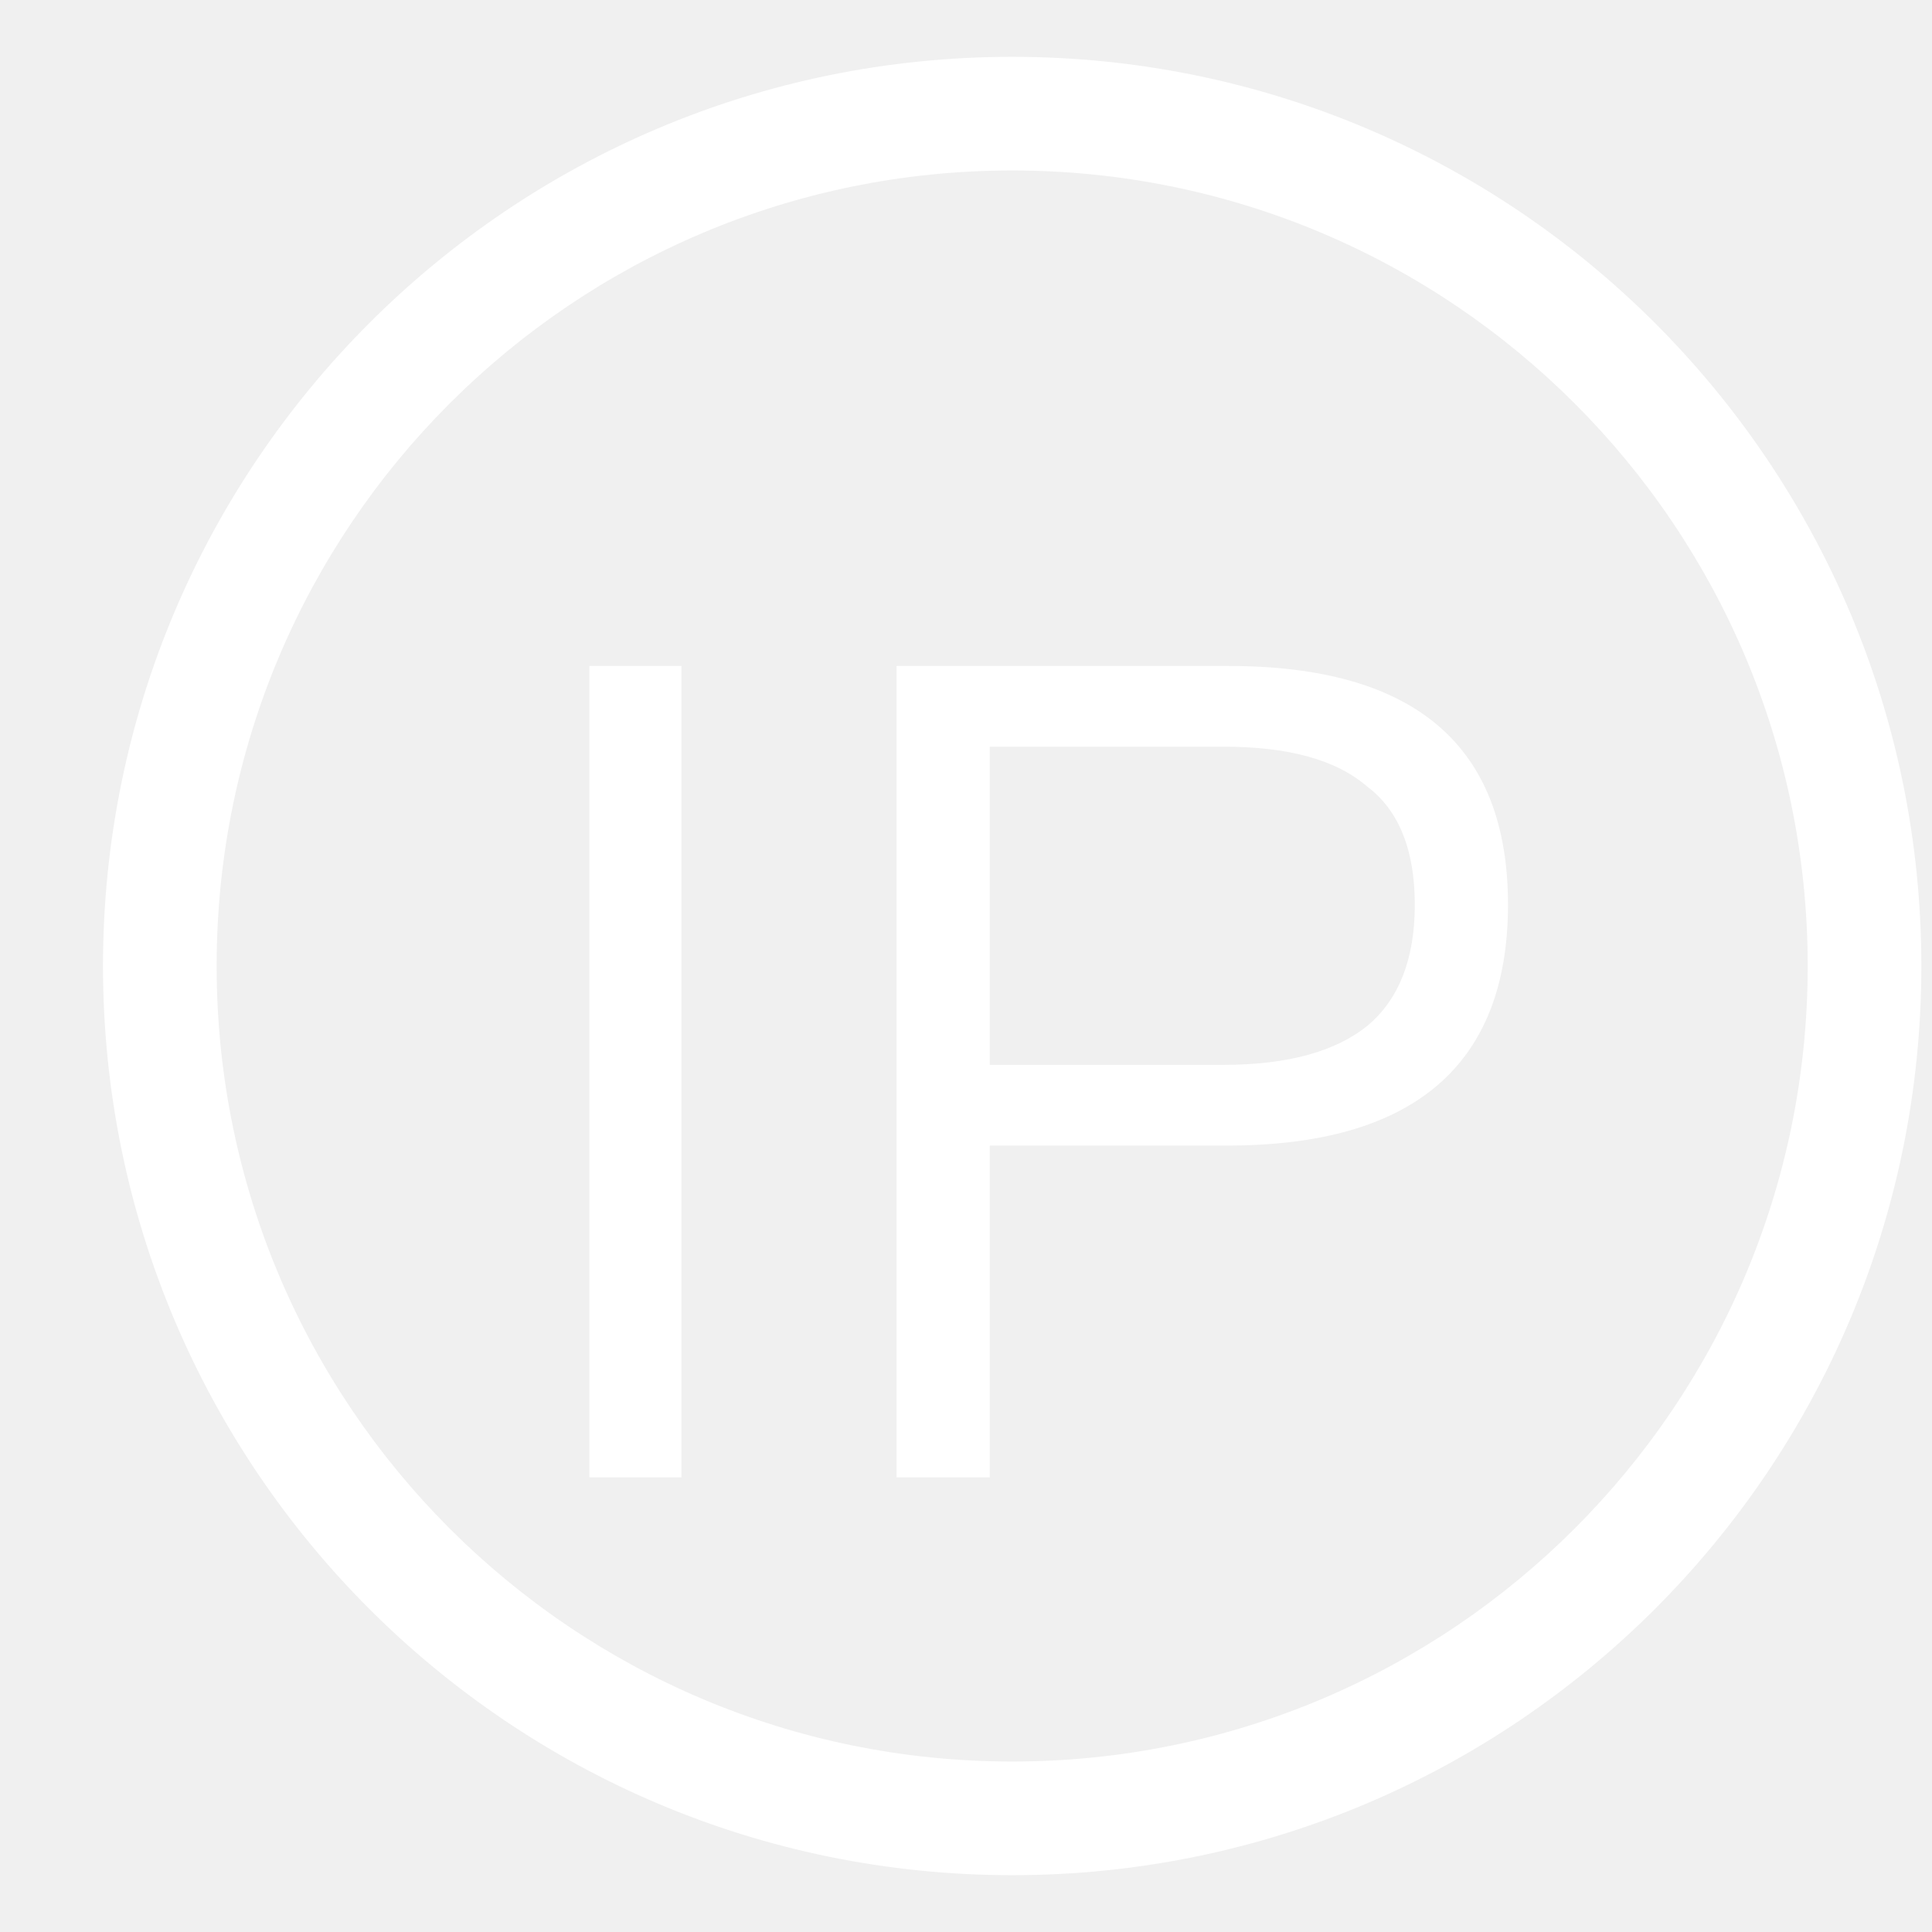
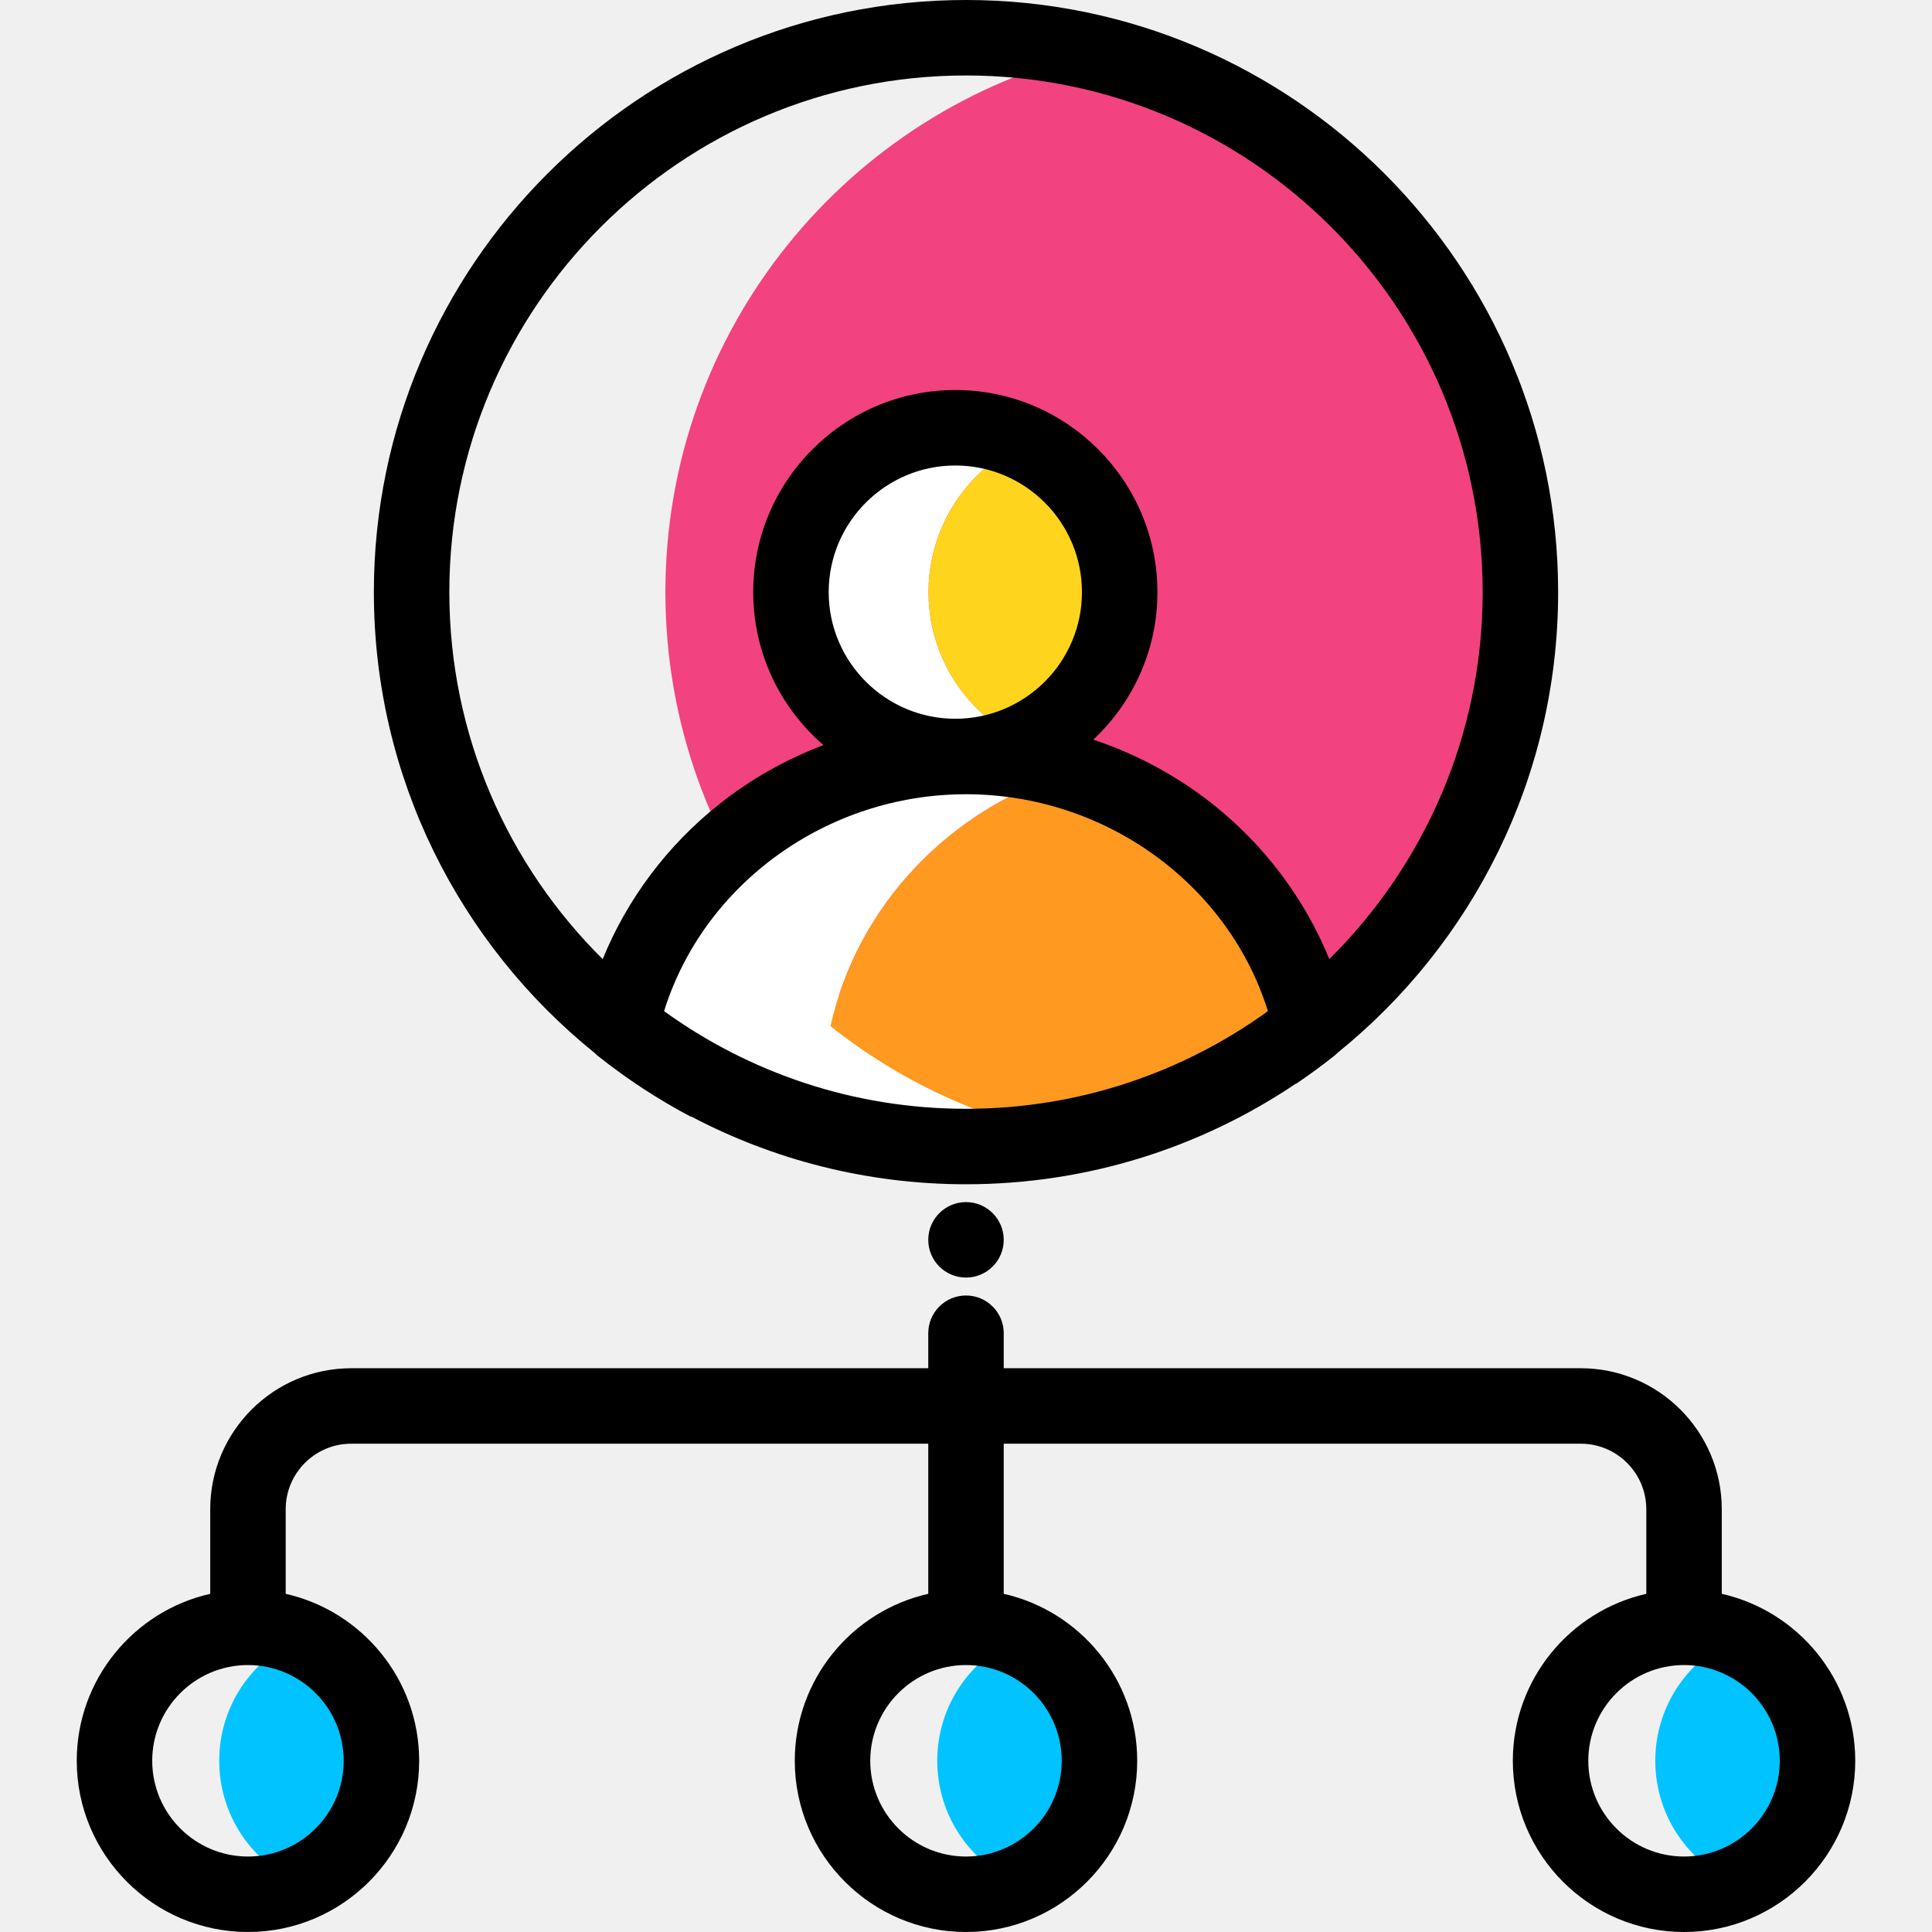
- <svg xmlns="http://www.w3.org/2000/svg" t="1574148258183" class="icon" viewBox="0 0 1024 1024" version="1.1" p-id="3595" width="128" height="128">
-   <defs>
-     <style type="text/css" />
-   </defs>
-   <path d="M1018.353 512C1018.353 245.864 802.607 30.118 536.471 30.118 270.334 30.118 54.588 245.864 54.588 512 54.588 778.136 270.334 993.882 536.471 993.882 802.607 993.882 1018.353 778.136 1018.353 512ZM114.824 512C114.824 279.131 303.601 90.353 536.471 90.353 769.34 90.353 958.118 279.131 958.118 512 958.118 744.869 769.34 933.647 536.471 933.647 303.601 933.647 114.824 744.869 114.824 512ZM312.395 352.979 312.395 783.059 361.186 783.059 361.186 352.979 312.395 352.979ZM475.203 352.979 475.203 783.059 524.596 783.059 524.596 607.172 650.487 607.172C749.273 607.172 799.269 564.405 799.269 479.473 799.269 395.144 749.876 352.979 651.09 352.979L475.203 352.979ZM524.596 395.746 648.078 395.746C682.412 395.746 707.711 402.372 724.577 416.828 741.443 429.478 749.876 450.56 749.876 479.473 749.876 508.386 741.443 529.468 725.179 543.322 708.313 557.176 683.014 564.405 648.078 564.405L524.596 564.405 524.596 395.746Z" p-id="3596" fill="#ffffff" />
+ <svg xmlns="http://www.w3.org/2000/svg" version="1.1" id="Capa_1" x="0px" y="0px" viewBox="0 0 512.001 512.001" style="enable-background:new 0 0 512.001 512.001;" xml:space="preserve">
+   <path style="fill:#F2427F;" d="M289.63,13.872c-64.935,15.207-113.292,73.479-113.292,143.05s48.357,127.843,113.292,143.05  c64.935-15.207,113.292-73.479,113.292-143.05S354.564,29.079,289.63,13.872z" />
+   <path style="fill:#FFFFFF;" d="M246.071,156.922c0-17.547,10.38-32.66,25.33-39.56c-5.547-2.56-11.719-3.999-18.229-3.999  c-24.057,0-43.559,19.502-43.559,43.559s19.502,43.559,43.559,43.559c6.511,0,12.682-1.439,18.229-3.999  C256.451,189.581,246.071,174.468,246.071,156.922z" />
+   <path style="fill:#FFD41D;" d="M296.731,156.922c0-17.547-10.38-32.66-25.33-39.56c-14.95,6.901-25.33,22.014-25.33,39.56  s10.38,32.659,25.33,39.56C286.352,189.581,296.731,174.468,296.731,156.922z" />
+   <path style="fill:#FFFFFF;" d="M283.754,204.55c-8.77-2.64-18.089-4.069-27.754-4.069l0,0c-44.845,0-82.312,30.61-91.413,71.458  c25.09,19.968,56.855,31.905,91.413,31.905c9.489,0,18.766-0.905,27.754-2.625c-23.744-4.542-45.458-14.795-63.659-29.28  C227.235,239.895,251.834,214.158,283.754,204.55z" />
+   <path style="fill:#FF991F;" d="M283.754,204.55c-31.92,9.608-56.519,35.345-63.659,67.389c18.2,14.484,39.915,24.738,63.659,29.28  c23.743-4.542,45.458-14.795,63.659-29.28C340.273,239.895,315.675,214.158,283.754,204.55z" />
+   <g>
+     <path style="fill:#00C3FF;" d="M79.589,434.085c-12.637,5.396-21.495,17.934-21.495,32.543s8.858,27.147,21.495,32.543   c12.637-5.396,21.494-17.934,21.494-32.543C101.083,452.019,92.225,439.481,79.589,434.085z" />
+     <path style="fill:#00C3FF;" d="M269.878,434.085c-12.637,5.396-21.494,17.934-21.494,32.543s8.858,27.147,21.494,32.543   c12.637-5.396,21.494-17.934,21.494-32.543C291.372,452.019,282.514,439.481,269.878,434.085z" />
+     <path style="fill:#00C3FF;" d="M460.166,434.085c-12.637,5.396-21.495,17.934-21.495,32.543s8.858,27.147,21.495,32.543   c12.637-5.396,21.494-17.934,21.494-32.543C481.66,452.019,472.803,439.481,460.166,434.085z" />
+   </g>
+   <path d="M456.289,422.381v-22.412c0-20.607-16.766-37.373-37.373-37.373H266v-9.278c0-5.523-4.478-10-10-10s-10,4.477-10,10v9.278  H93.084c-20.607,0-37.373,16.765-37.373,37.373v22.412c-20.22,4.568-35.371,22.666-35.371,44.248  C20.34,491.646,40.693,512,65.711,512c25.019,0,45.372-20.354,45.372-45.372c0-21.582-15.151-39.68-35.372-44.248v-22.412  c0-9.579,7.794-17.373,17.373-17.373H246v39.784c-20.221,4.568-35.372,22.666-35.372,44.248C210.628,491.646,230.981,512,256,512  s45.372-20.354,45.372-45.372c0-21.582-15.151-39.68-35.372-44.248v-39.784h152.916c9.579,0,17.373,7.793,17.373,17.373v22.412  c-20.221,4.568-35.372,22.666-35.372,44.248c0,25.018,20.354,45.372,45.372,45.372s45.371-20.354,45.371-45.372  C491.66,445.047,476.509,426.949,456.289,422.381z M91.083,466.628c0,13.99-11.382,25.372-25.372,25.372  c-13.989,0-25.371-11.382-25.371-25.372c0-13.99,11.382-25.372,25.371-25.372C79.701,441.256,91.083,452.638,91.083,466.628z   M281.372,466.628C281.372,480.618,269.99,492,256,492s-25.372-11.382-25.372-25.372c0-13.99,11.382-25.372,25.372-25.372  S281.372,452.638,281.372,466.628z M446.289,492c-13.99,0-25.372-11.382-25.372-25.372c0-13.99,11.382-25.372,25.372-25.372  c13.989,0,25.371,11.382,25.371,25.372S460.279,492,446.289,492z" />
+   <path d="M412.922,156.922C412.922,70.395,342.527,0,256,0S99.078,70.395,99.078,156.922c0,49.278,22.839,93.315,58.48,122.105  c0.257,0.254,0.515,0.508,0.802,0.737c7.836,6.236,16.122,11.648,24.777,16.211c0.001-0.036,0.001-0.072,0.002-0.108  c21.786,11.471,46.577,17.977,72.861,17.977c32.349,0,62.442-9.842,87.446-26.685c0.014,0.016,0.029,0.032,0.044,0.048  c3.459-2.335,6.846-4.813,10.151-7.443c0.287-0.228,0.545-0.482,0.802-0.737C390.083,250.237,412.922,206.2,412.922,156.922z   M119.078,156.922C119.078,81.423,180.501,20,256,20s136.922,61.423,136.922,136.922c0,37.997-15.563,72.424-40.642,97.255  c-6.496-15.935-17.151-30.188-30.96-41.124c-9.447-7.482-20.171-13.22-31.584-17.046c10.448-9.78,16.995-23.678,16.995-39.085  c0-29.533-24.026-53.56-53.559-53.56s-53.56,24.027-53.56,53.56c0,16.185,7.226,30.704,18.609,40.533  c-9.902,3.772-19.219,9.007-27.541,15.598c-13.809,10.936-24.465,25.189-30.96,41.124  C134.64,229.346,119.078,194.919,119.078,156.922z M253.172,190.481c-18.505,0-33.56-15.055-33.56-33.559  c0-18.505,15.055-33.56,33.56-33.56c18.504,0,33.559,15.055,33.559,33.56C286.73,175.426,271.676,190.481,253.172,190.481z   M175.988,267.963c10.471-33.66,43.123-57.482,80.012-57.482s69.541,23.822,80.012,57.482  c-22.522,16.274-50.165,25.881-80.012,25.881S198.51,284.237,175.988,267.963z" />
+   <circle cx="256" cy="328.57" r="10" />
+   <g>
+ </g>
+   <g>
+ </g>
+   <g>
+ </g>
+   <g>
+ </g>
+   <g>
+ </g>
+   <g>
+ </g>
+   <g>
+ </g>
+   <g>
+ </g>
+   <g>
+ </g>
+   <g>
+ </g>
+   <g>
+ </g>
+   <g>
+ </g>
+   <g>
+ </g>
+   <g>
+ </g>
+   <g>
+ </g>
</svg>
